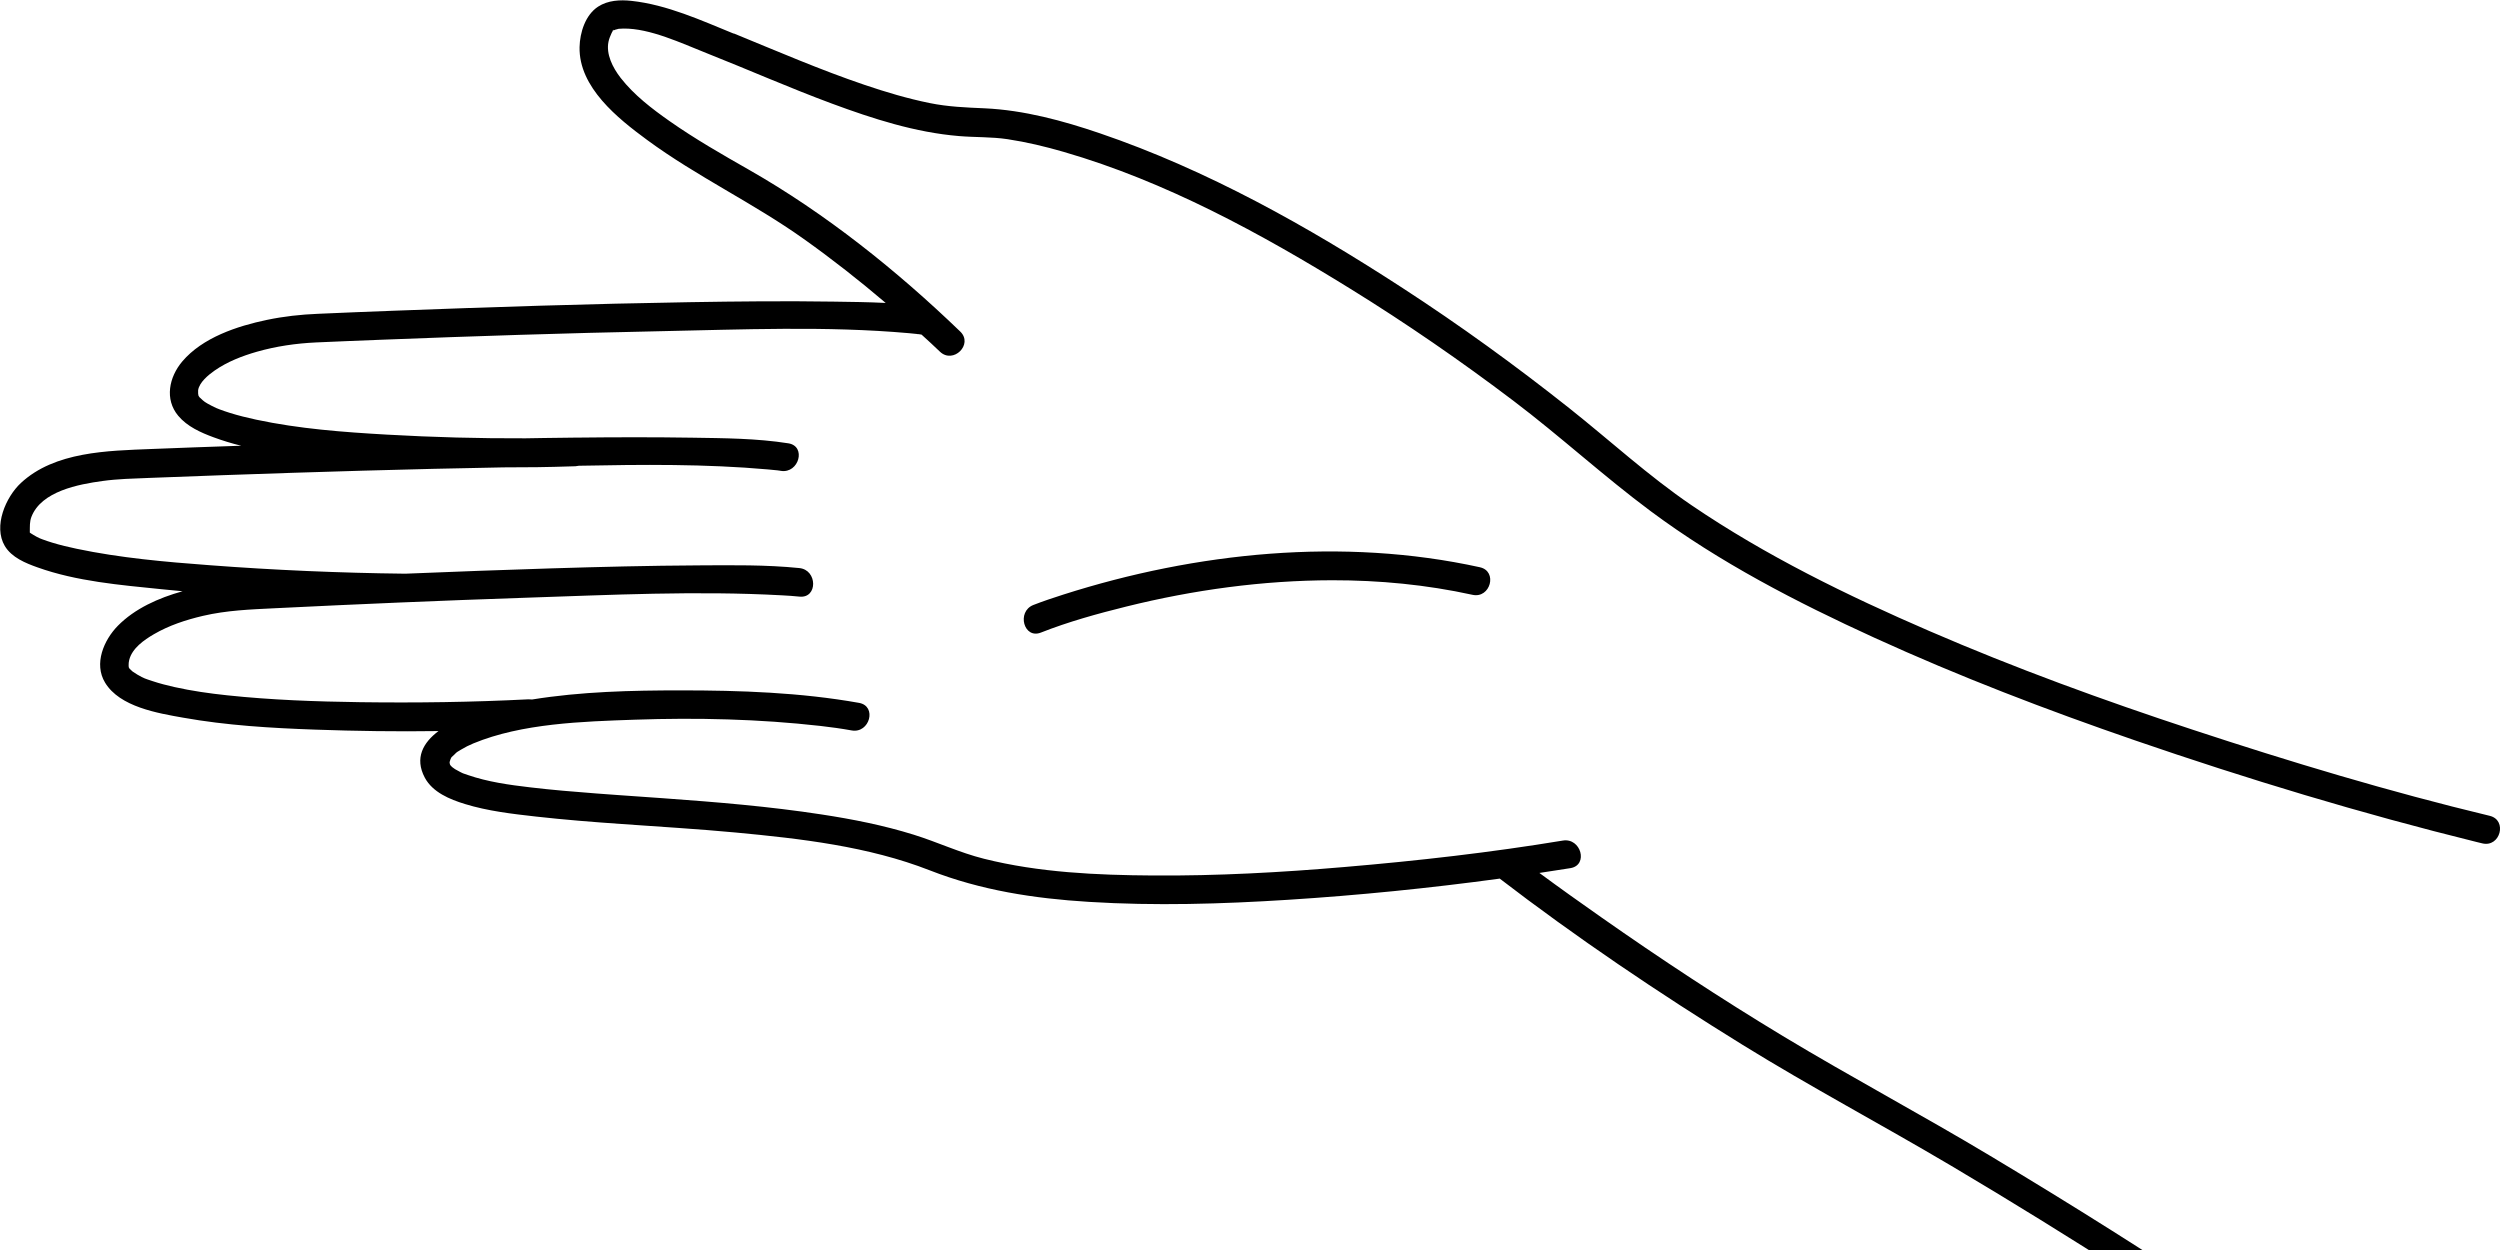
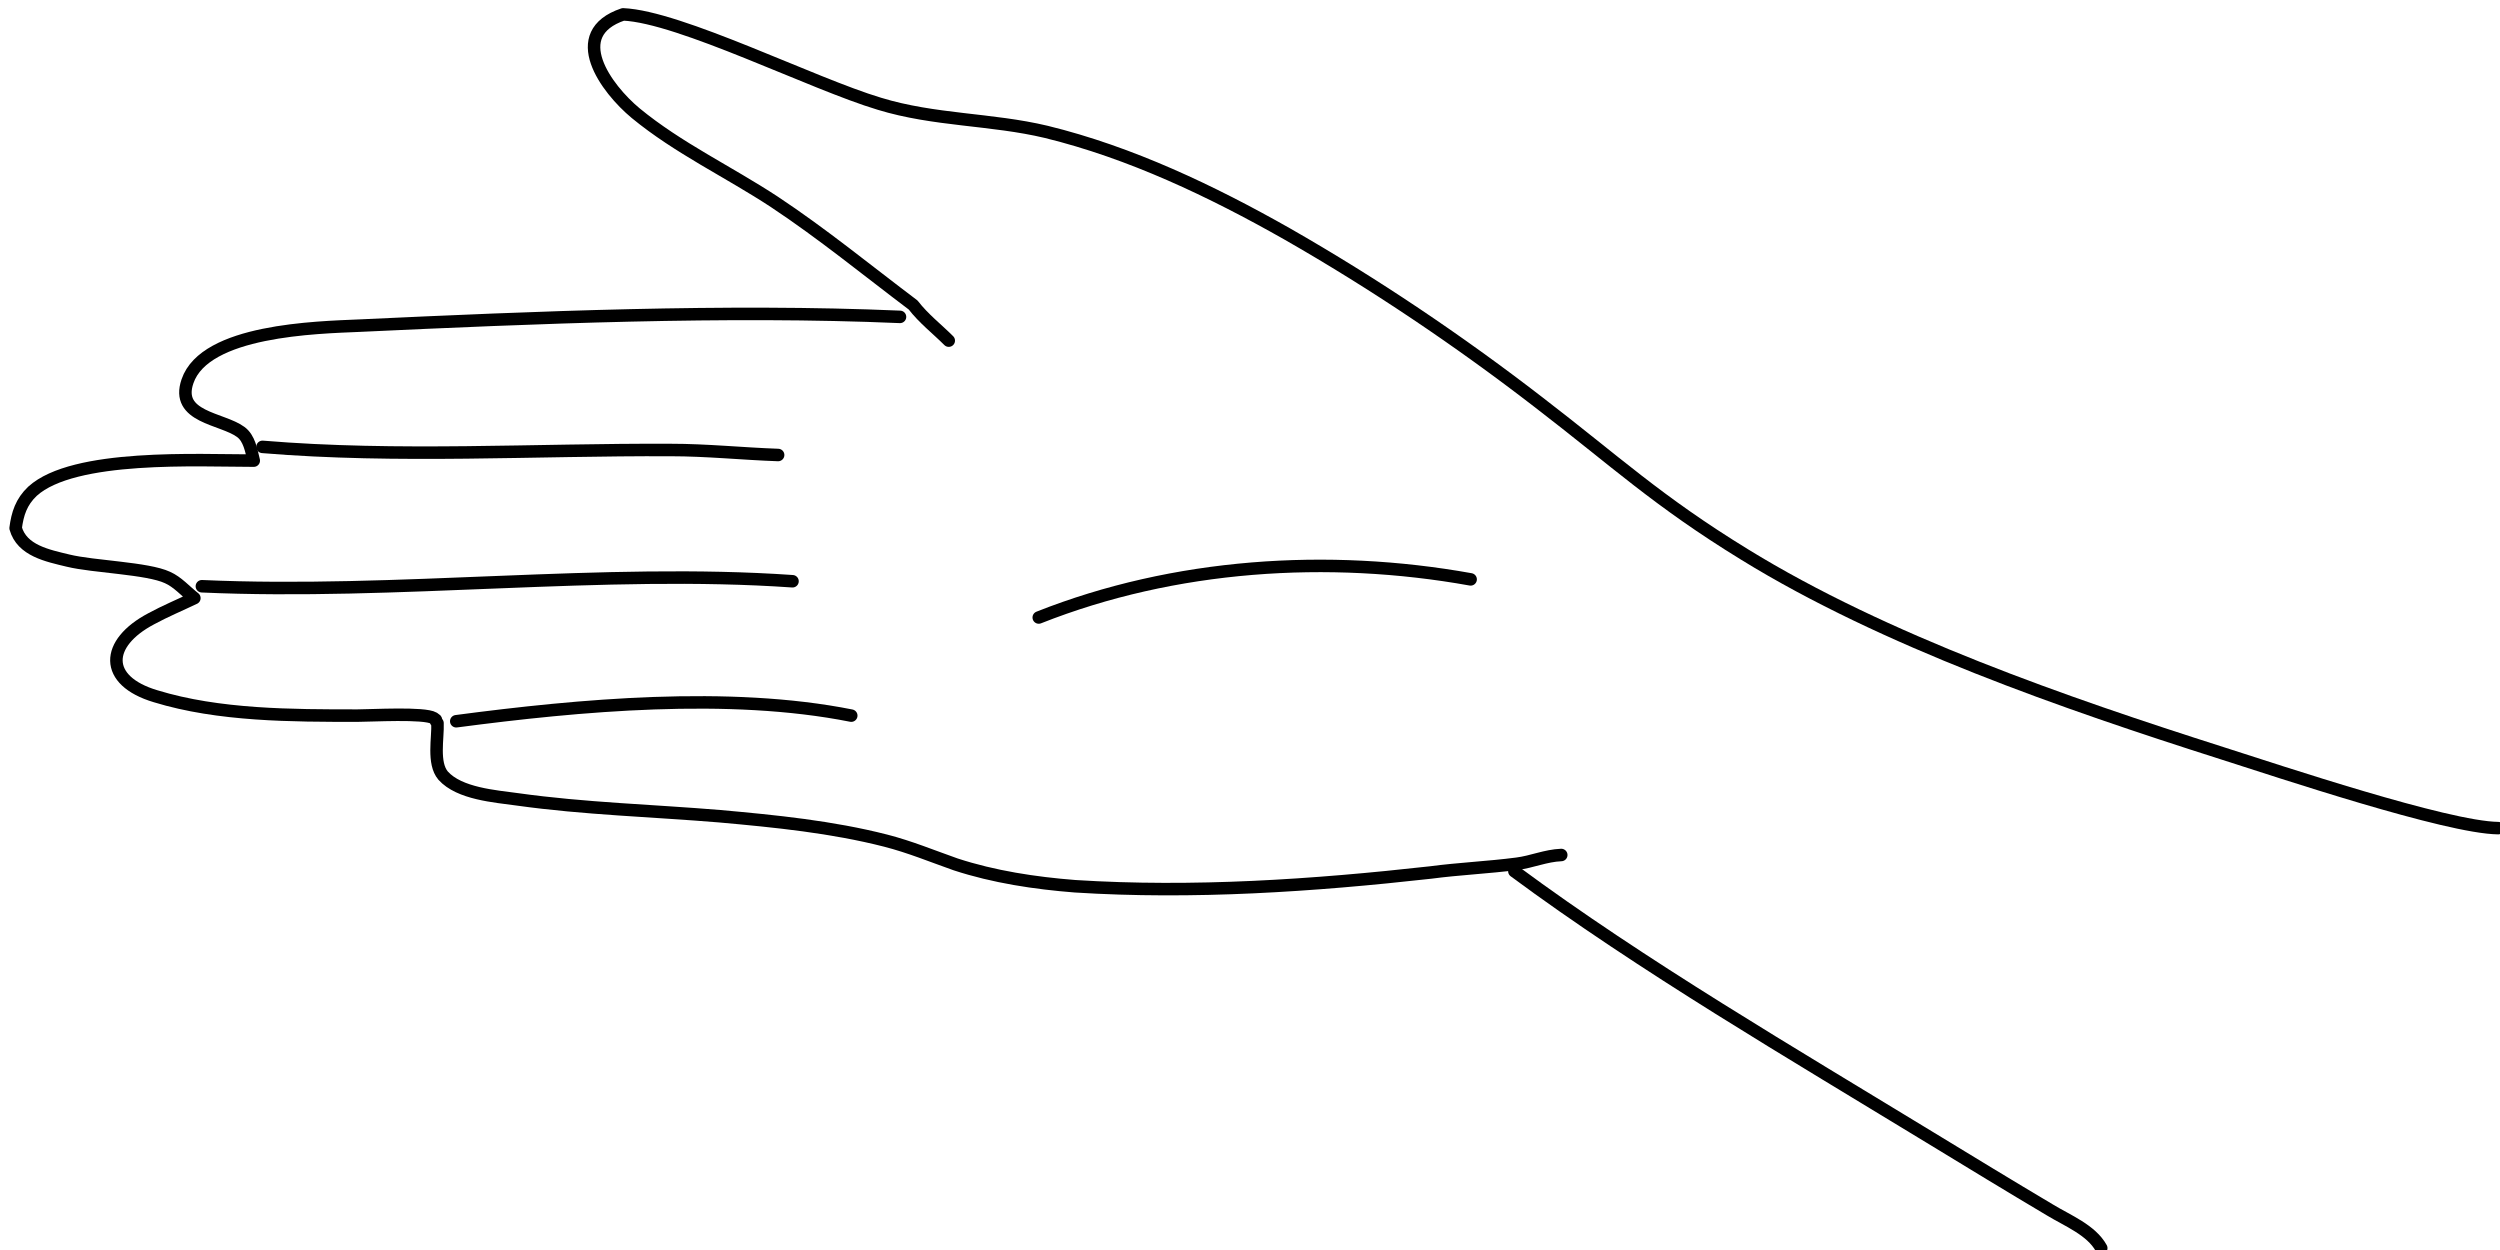
- <svg xmlns="http://www.w3.org/2000/svg" viewBox="0 0 400 200" fill="currentColor">
-   <path d="M117.38,5.34c6.94,2.84,13.84,5.83,20.95,8.24,3.42,1.16,6.88,2.19,10.42,2.91,2.94,.6,5.82,.71,8.8,.84,6.29,.29,12.51,1.98,18.44,4,17.16,5.85,33.28,14.91,48.42,24.75,9.19,5.97,18.07,12.41,26.65,19.21,6.54,5.19,12.68,10.85,19.59,15.55,11.87,8.07,24.9,14.44,38.06,20.13,13.73,5.94,27.81,11.07,42.02,15.75,15.68,5.17,31.56,9.95,47.62,13.81,2.88,.69,1.69,5.1-1.18,4.41-.29-.07-.58-.14-.87-.21-18.47-4.56-36.75-10.09-54.73-16.28-14.11-4.86-28.08-10.21-41.66-16.41-12.46-5.69-24.8-12.07-35.81-20.26-7.53-5.6-14.46-11.98-21.95-17.65-8.41-6.37-17.12-12.38-26.1-17.93-14.31-8.85-29.58-17.18-45.83-21.89-2.96-.86-5.96-1.58-9.01-2.04-2.59-.39-5.18-.28-7.78-.5-6.99-.58-13.77-2.77-20.31-5.19-6.78-2.51-13.38-5.43-20.1-8.09-3.99-1.58-9.03-3.97-13.26-3.92l-.81,.04h.03s-.23,.07-.49,.13l-.14,.03h.08s-.24,.08-.24,.08h-.05s.06-.05,.06-.05v-.03s-.03,0-.03,0l-.06,.09h-.06s-.03,.04-.03,.04v.05s.06-.05,.06-.05l-.11,.17-.11,.21c-.21,.48-.39,.86-.5,1.39-.41,1.98,.64,4.11,1.95,5.8,2.13,2.73,4.99,4.92,7.81,6.9,4.09,2.87,8.43,5.35,12.76,7.82,12.24,6.98,23.63,16.1,33.76,25.86,2.13,2.05-1.13,5.26-3.26,3.21-.96-.93-1.95-1.83-2.94-2.73l.1,.02-.59-.09h.02s-.09,0-.09,0h-.08s-.06-.02-.06-.02c-.43-.04-.86-.09-1.29-.13-13.27-1.18-26.8-.58-40.09-.31-14.8,.3-29.6,.78-44.39,1.36-3.47,.14-6.94,.27-10.41,.43-3.21,.15-6.38,.61-9.47,1.49-2.36,.68-4.71,1.59-6.74,3-1.03,.72-2.46,1.9-2.65,3.15v.52s.04,.26,.04,.26v.04s.05,.11,.05,.11l.09,.14,.05,.07,.11,.1c.63,.6,.72,.68,1.83,1.26,.64,.33,.85,.41,1.24,.56,.54,.2,1.08,.39,1.63,.56,1.39,.44,2.8,.78,4.22,1.09,6.88,1.47,13.95,2,20.96,2.4,7.37,.42,14.77,.62,22.16,.59l2.99-.05c1.58-.02,3.17-.04,4.75-.06h.21s.03,0,.03,0c6.23-.07,12.46-.09,18.69,.01,5.11,.08,10.31,.1,15.38,.9,2.92,.45,1.71,4.86-1.18,4.41l-.36-.06h-.04s-.12-.02-.12-.02l-.21-.02c-.44-.05-.88-.09-1.33-.13-10.01-.89-20.17-.79-30.27-.59l-.55,.08-.71,.02c-3.59,.12-7.2,.17-10.81,.16-14.99,.27-29.97,.72-44.95,1.25-3.94,.14-7.87,.28-11.81,.44-2.47,.1-4.94,.15-7.39,.49-3.8,.52-9.78,1.62-11.37,5.73-.31,.81-.24,1.54-.26,2.34v.18s.02,.02,.02,.02l.17,.12,.06,.04-.02-.02-.14-.09c.33,.22,.66,.41,1,.6l.45,.22,.06,.03,.05,.02,.33,.13,.08,.03c.51,.19,1.03,.36,1.55,.52,1.27,.39,2.57,.69,3.87,.97,6.98,1.47,14.15,2.1,21.25,2.63,10.4,.79,20.84,1.24,31.26,1.36h.12c7.77-.32,15.54-.61,23.31-.85,7.86-.24,15.73-.44,23.59-.48,5.35-.03,10.77-.11,16.11,.43,2.92,.29,2.97,4.86,.04,4.57-.95-.1-1.9-.16-2.85-.21-13.64-.75-27.41-.06-41.04,.39-13.37,.45-26.74,1.02-40.1,1.68-3.88,.19-7.67,.33-11.48,1.22-2.72,.64-5.41,1.52-7.83,2.93-1.58,.92-3.5,2.25-3.96,4.14-.07,.28-.1,.57-.09,.85l.02,.33v-.05s.02,.06,.02,.06h0s.11,.18,.11,.18v.03s.05,.03,.05,.03l.43,.4,.03,.02,.71,.46,.07,.04c1.07,.61,1.16,.61,2.36,1.01,1.16,.39,2.35,.69,3.54,.96,2.78,.62,5.6,1.02,8.44,1.32,7.06,.75,14.18,1,21.28,1.1,8.97,.12,17.96,0,26.92-.46l.57,.03c7.84-1.27,15.94-1.46,23.8-1.46,9.49,0,19.16,.33,28.52,2,2.91,.52,1.7,4.92-1.18,4.41-1.66-.3-3.33-.53-5-.72-9.83-1.11-19.8-1.34-29.67-1-8.42,.29-18.08,.58-25.85,3.79-.69,.28-1.36,.62-2,1.01-.69,.42-.59,.31-1.05,.78-.5,.5-.42,.3-.61,.72h0s-.13,.4-.13,.4l-.02,.09v.03s0,.08,0,.08l.04,.2,.03,.09,.14,.23-.06-.1-.02-.02,.24,.25,.11,.09,.38,.27,.07,.04,.75,.41,.2,.1,.25,.12c.16,.07,.27,.1,.78,.27,3.18,1.1,6.6,1.58,9.93,1.97,3.52,.42,7.05,.71,10.58,.98l3.53,.26,7.25,.51c8.46,.61,16.91,1.3,25.3,2.59,4.98,.76,9.94,1.74,14.75,3.24,3.85,1.2,7.31,2.86,11.24,3.85,8.81,2.21,18.05,2.62,27.09,2.68,10.22,.07,20.43-.49,30.61-1.36,11.77-1,23.38-2.32,34.93-4.23,2.89-.48,4.13,3.92,1.22,4.41l-.77,.12c-1.4,.22-2.8,.44-4.21,.65,3.25,2.4,6.54,4.74,9.85,7.06,9.49,6.66,19.18,13.04,29.1,19.03,10.95,6.6,22.24,12.61,33.21,19.19,13.04,7.82,25.94,15.91,38.57,24.38,2.44,1.64,.14,5.58-2.32,3.93-4.67-3.13-9.4-6.18-14.14-9.22-9.38-6-18.84-11.87-28.42-17.54-11.06-6.55-22.43-12.58-33.36-19.34-13.41-8.29-26.58-17.16-39.08-26.77l.24,.19c-11.25,1.53-22.58,2.67-33.9,3.39-10.58,.67-21.23,.99-31.82,.33-8.78-.54-17.27-1.84-25.48-5.05-9.82-3.84-20.65-5.07-31.07-6.05-3.04-.28-6.08-.52-9.12-.73l-9.13-.63c-4.56-.32-9.13-.68-13.67-1.19-3.81-.43-7.71-.88-11.38-2.01-2.41-.74-5.16-1.87-6.41-4.21-1.68-3.16-.25-5.63,2.19-7.46-6.59,.1-13.19,0-19.75-.23-7.05-.25-14.15-.67-21.1-1.91-4.06-.72-10.15-1.72-12.5-5.61-1.83-3.02-.2-6.81,2.05-9.1,2.71-2.75,6.5-4.45,10.35-5.52l-3.41-.33c-6.56-.67-13.55-1.25-19.8-3.49-1.91-.68-4.13-1.58-5.23-3.42-1.88-3.16,.16-7.84,2.57-10.08,5.42-5.04,13.89-5.16,20.87-5.44,4.46-.18,8.93-.34,13.39-.49,.33-.01,.67-.02,1-.03-1.51-.37-2.98-.82-4.42-1.35-2.06-.76-4.22-1.72-5.66-3.44-2.22-2.65-1.46-6.2,.63-8.68,3.24-3.84,8.81-5.68,13.57-6.67,2.67-.56,5.4-.86,8.13-.97,4.02-.18,8.04-.34,12.06-.49,15.78-.6,31.56-1.11,47.35-1.37,7.71-.13,15.42-.21,23.13-.09,2.76,.04,5.54,.07,8.32,.21-4.22-3.59-8.58-7.02-13.1-10.23-8.07-5.75-17.09-9.98-25.06-15.84-4.68-3.44-10.96-8.42-10.82-14.87,.05-2.32,.92-5.14,2.97-6.47,1.57-1.02,3.52-1.12,5.34-.92,5.67,.61,11.16,3.12,16.38,5.25Zm119.4,85.42c2.89,.63,1.69,5.04-1.18,4.41-7.38-1.62-14.91-2.34-22.46-2.33-11.11,.02-22.18,1.54-32.94,4.21-4.6,1.14-9.24,2.42-13.65,4.16-2.74,1.09-3.93-3.33-1.22-4.41,1.58-.62,3.19-1.15,4.81-1.67,21.24-6.78,44.72-9.19,66.65-4.37Z" />
+ <svg xmlns="http://www.w3.org/2000/svg" viewBox="0 0 400 200" fill="none" stroke="currentColor" stroke-width="2" stroke-linecap="round" stroke-linejoin="round">
+   <path pathLength="1" vector-effect="non-scaling-stroke" d="M399.7 132.5C391.5 132.4 364.6 123.4 355.5 120.5C330.4 112.5 301.5 102.5 279.1 88.7C265.1 80.1 258.6 73.9 246.1 64.3C233.4 54.5 219.9 45.4 205.9 37.4C193.9 30.6 180.9 24.4 167.4 21.1C158.6 19 149.5 19.3 140.7 16.6C130 13.4 108.8 2.7 99.7 2.3C90.5 5.4 97 14.2 101.7 18.1C108.5 23.7 116.6 27.5 123.9 32.3C131.6 37.4 138.8 43.3 146.1 48.8C147.8 51 149.9 52.6 151.8 54.5" />
+   <path pathLength="1" vector-effect="non-scaling-stroke" d="M336.2 199.7C334.6 196.8 330.8 195.3 328 193.6C321.6 189.8 315.2 185.9 308.8 182C287 168.7 262.7 154.5 242.3 139.4" />
+   <path pathLength="1" vector-effect="non-scaling-stroke" d="M249.8 136.8C247.3 136.9 245.1 137.9 242.7 138.2C238.1 138.8 233.4 139 228.9 139.6C210.1 141.7 190.9 143 172 141.8C165.6 141.3 159 140.3 152.9 138.3C149.2 137 145.6 135.5 141.7 134.5C133.1 132.3 124.1 131.4 115.2 130.6C104.4 129.7 93.5 129.4 82.8 127.9C79.2 127.4 73.5 127 70.9 124.1C69.2 122.1 70.1 118.1 70 115.7C69.3 115 70.2 115.4 69.4 114.9C67.9 114 59.4 114.5 57.2 114.5C46.7 114.5 35 114.5 24.9 111.4C16.5 108.9 16.8 102.9 24.2 99C26.4 97.8 28.8 96.8 31.1 95.7C29.7 94.6 28.4 93.1 26.8 92.4C23.6 90.9 15 90.7 10.9 89.7C7.6 88.9 3.5 88.1 2.5 84.5C2.8 82.2 3.4 80.3 5.2 78.6C11.8 72.6 31.8 73.7 40.6 73.7C40.2 72.1 39.9 70.1 38.5 69.1C35.5 66.9 28 66.8 30 61C32.8 52.8 50.6 52.4 57.6 52.1C85.4 50.8 116.3 49.5 144 50.7" />
+   <path pathLength="1" vector-effect="non-scaling-stroke" d="M42 71.5C63.7 73.3 85.6 71.9 107.3 72C113.1 72 118.8 72.6 124.5 72.8" />
+   <path pathLength="1" vector-effect="non-scaling-stroke" d="M32.3 93.8C63.4 95.2 96.7 90.9 126.8 93" />
+   <path pathLength="1" vector-effect="non-scaling-stroke" d="M73 115.4C92.7 112.8 116.6 110.6 136.2 114.5" />
+   <path pathLength="1" vector-effect="non-scaling-stroke" d="M235.3 92.7C212.5 88.6 187.9 90.2 166.2 98.8" />
</svg>
